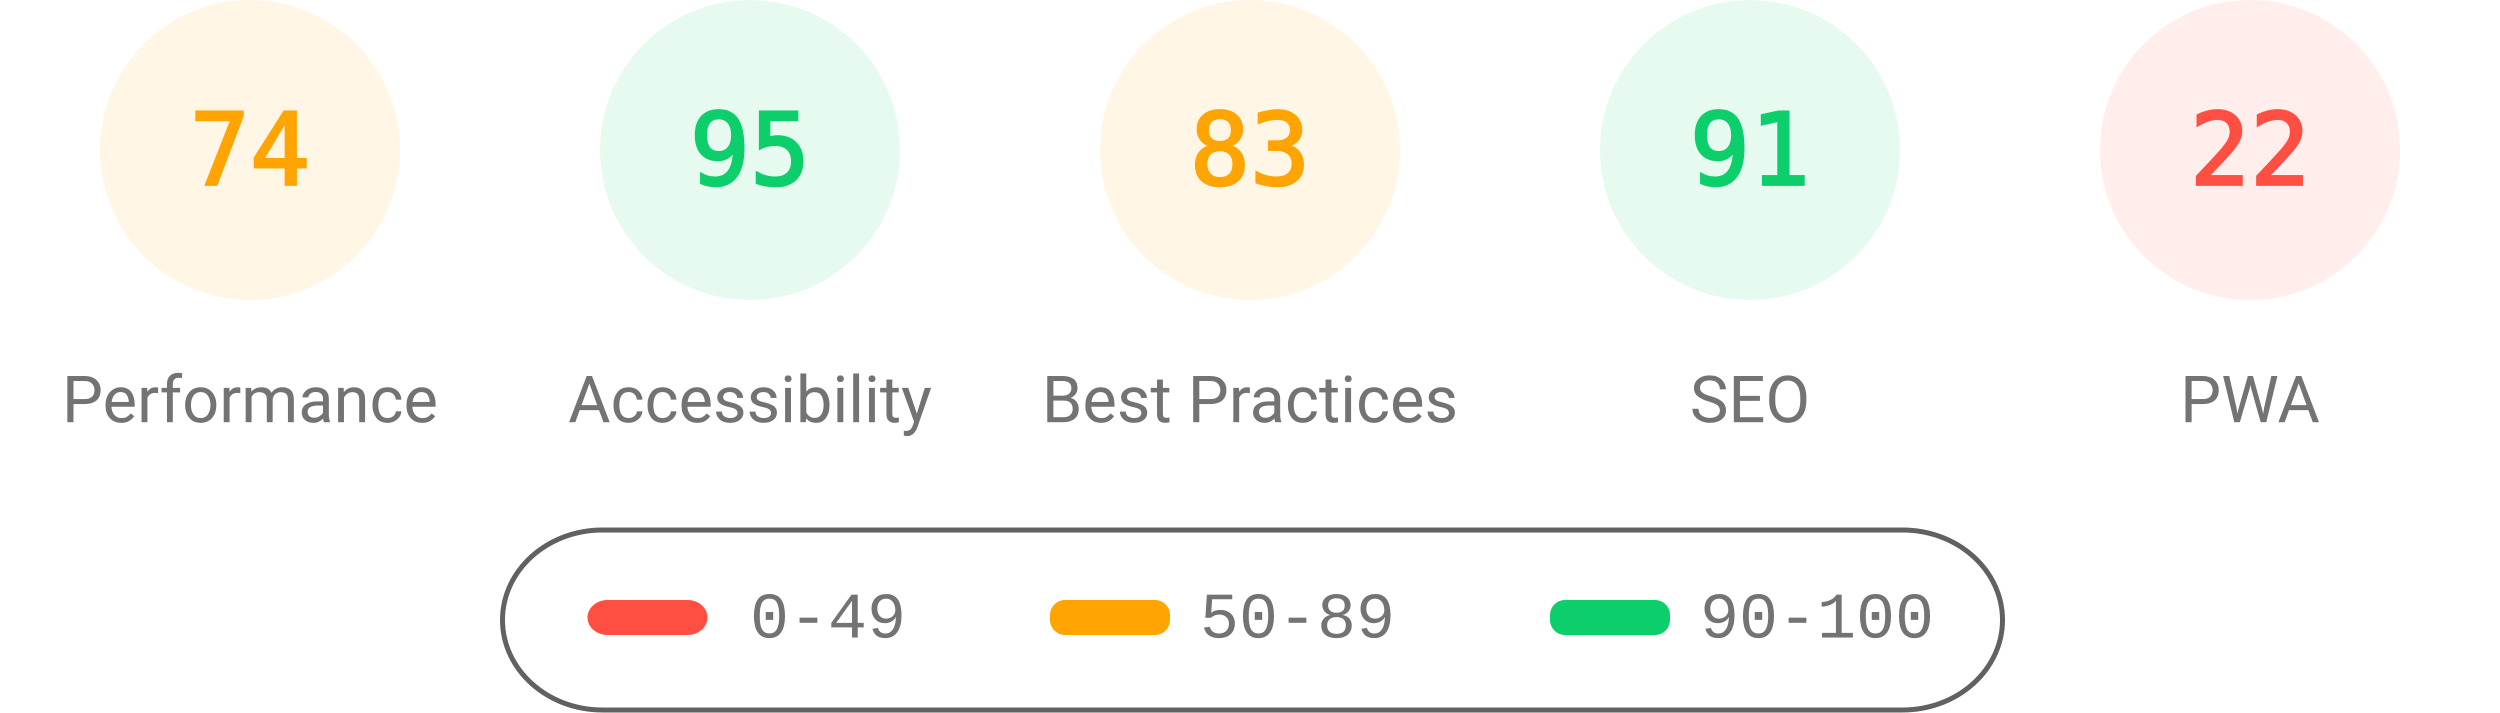
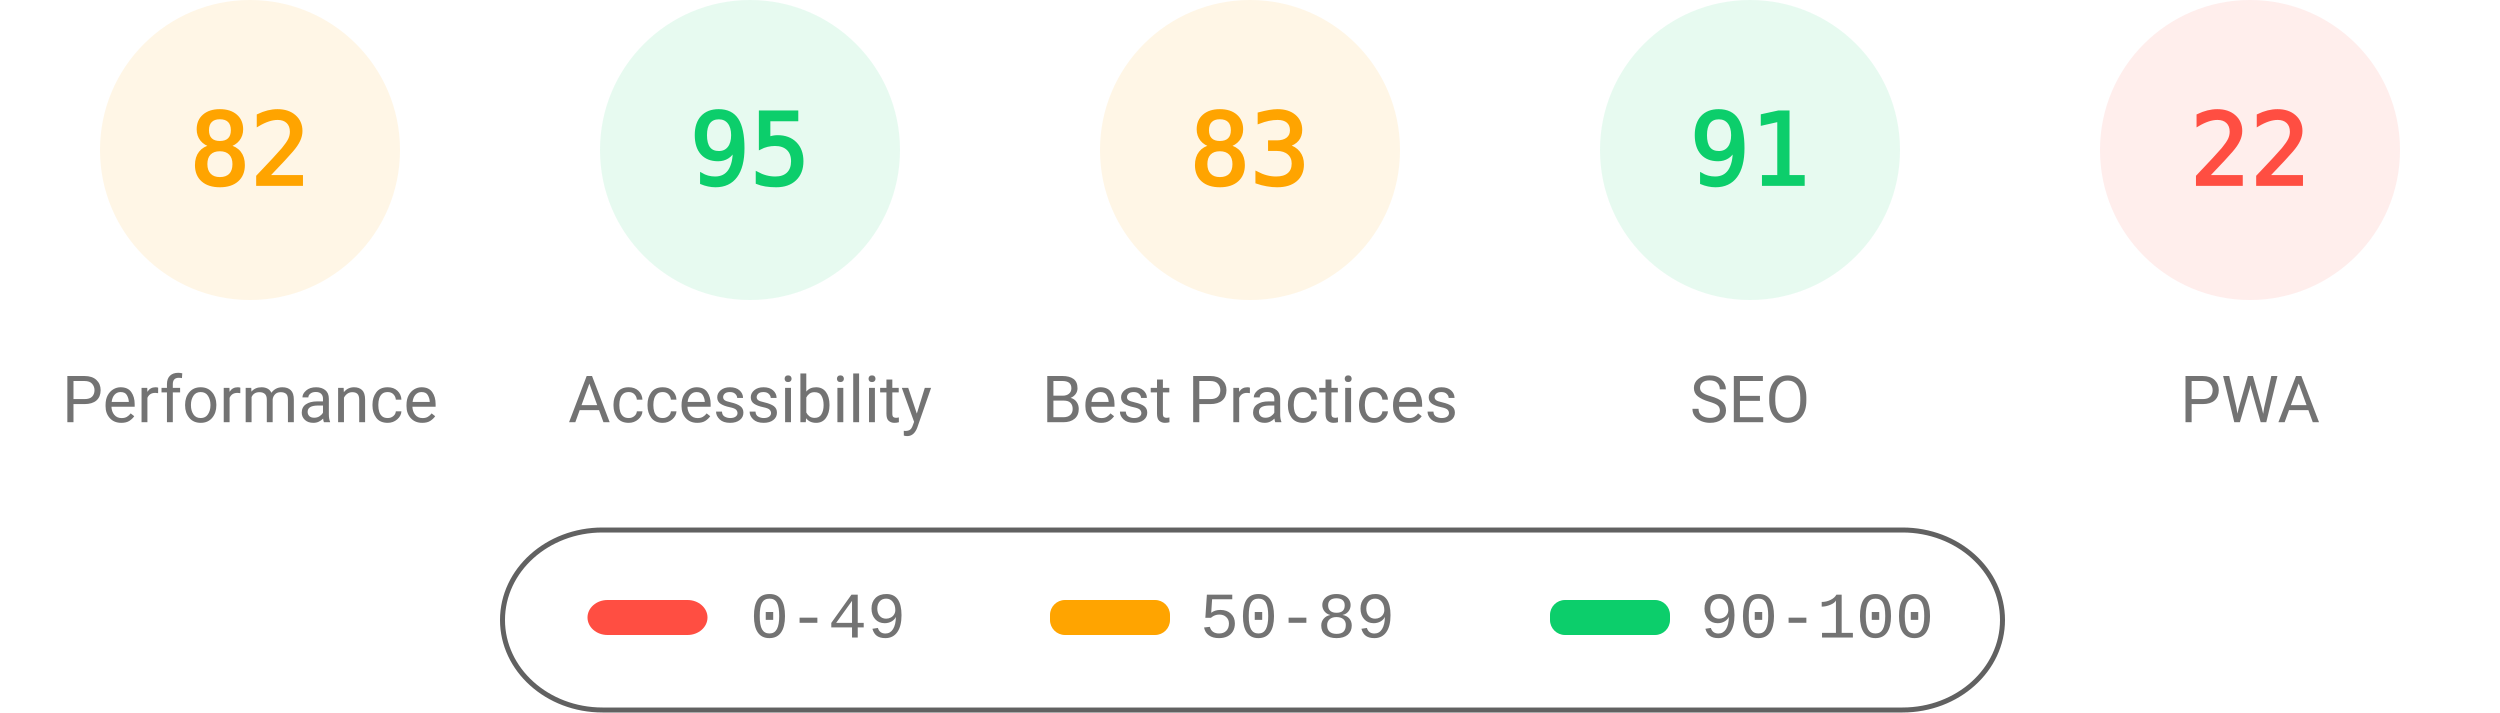
<svg xmlns="http://www.w3.org/2000/svg" fill="none" width="1000" height="285">
  <style>.gauge-base{opacity:.1}.gauge-arc{fill:none;animation-delay:250ms;stroke-linecap:round;transform:rotate(-90deg);transform-origin:100px 60px;animation:load-gauge 1s ease forwards}.guage-text{font-size:40px;font-family:monospace;text-align:center}.guage-red{color:#ff4e42;fill:#ff4e42;stroke:#ff4e42}.guage-orange{color:#ffa400;fill:#ffa400;stroke:#ffa400}.guage-green{color:#0cce6b;fill:#0cce6b;stroke:#0cce6b}.guage-undefined{color:#5c5c5c;fill:#5c5c5c;stroke:#5c5c5c}.guage-title{color:#737373;fill:#737373;stroke:none;font-size:26px;line-height:26px;font-family:Roboto,Halvetica,Arial,sans-serif}@keyframes load-gauge{from{stroke-dasharray:0 352.858}}</style>
  <svg class="guage-div guage-perf guage-orange" viewBox="0 0 200 200" width="200" height="200">
    <circle class="gauge-base" r="56" cx="100" cy="60" stroke-width="8" />
-     <circle class="gauge-arc guage-arc-1" r="56" cx="100" cy="60" stroke-width="8" style="stroke-dasharray:260.375,351.858" />
-     <text class="guage-text" x="100" y="60" alignment-baseline="central" dominant-baseline="central" text-anchor="middle">74</text>
+     <circle class="gauge-arc guage-arc-1" r="56" cx="100" cy="60" stroke-width="8" style="stroke-dasharray:288.524,351.858" />
+     <text class="guage-text" x="100" y="60" alignment-baseline="central" dominant-baseline="central" text-anchor="middle">82</text>
    <text class="guage-title" x="100" y="160" alignment-baseline="central" dominant-baseline="central" text-anchor="middle">Performance</text>
  </svg>
  <svg class="guage-div guage-acc guage-green" viewBox="0 0 200 200" width="200" height="200" x="200">
    <circle class="gauge-base" r="56" cx="100" cy="60" stroke-width="8" />
    <circle class="gauge-arc guage-arc-2" r="56" cx="100" cy="60" stroke-width="8" style="stroke-dasharray:334.265,351.858" />
    <text class="guage-text" x="100" y="60" alignment-baseline="central" dominant-baseline="central" text-anchor="middle">95</text>
    <text class="guage-title" x="100" y="160" alignment-baseline="central" dominant-baseline="central" text-anchor="middle">Accessibility</text>
  </svg>
  <svg class="guage-div guage-best guage-orange" viewBox="0 0 200 200" width="200" height="200" x="400">
    <circle class="gauge-base" r="56" cx="100" cy="60" stroke-width="8" />
    <circle class="gauge-arc guage-arc-3" r="56" cx="100" cy="60" stroke-width="8" style="stroke-dasharray:292.042,351.858" />
    <text class="guage-text" x="100" y="60" alignment-baseline="central" dominant-baseline="central" text-anchor="middle">83</text>
    <text class="guage-title" x="100" y="160" alignment-baseline="central" dominant-baseline="central" text-anchor="middle">Best Practices</text>
  </svg>
  <svg class="guage-div guage-seo guage-green" viewBox="0 0 200 200" width="200" height="200" x="600">
    <circle class="gauge-base" r="56" cx="100" cy="60" stroke-width="8" />
    <circle class="gauge-arc guage-arc-4" r="56" cx="100" cy="60" stroke-width="8" style="stroke-dasharray:320.191,351.858" />
    <text class="guage-text" x="100" y="60" alignment-baseline="central" dominant-baseline="central" text-anchor="middle">91</text>
    <text class="guage-title" x="100" y="160" alignment-baseline="central" dominant-baseline="central" text-anchor="middle">SEO</text>
  </svg>
  <svg class="guage-div guage-pwa guage-red" viewBox="0 0 200 200" width="200" height="200" x="800">
    <circle class="gauge-base" r="56" cx="100" cy="60" stroke-width="8" />
    <circle class="gauge-arc guage-arc-4" r="56" cx="100" cy="60" stroke-width="8" style="stroke-dasharray:77.409,351.858" />
    <text class="guage-text" x="100" y="60" alignment-baseline="central" dominant-baseline="central" text-anchor="middle">22</text>
    <text class="guage-title" x="100" y="160" alignment-baseline="central" dominant-baseline="central" text-anchor="middle">PWA</text>
  </svg>
  <svg width="604" height="76" x="200" y="210">
    <path fill="none" id="canvas_background" d="M-1-1h604v80H-1z" />
    <rect fill-opacity="0" stroke="#616161" stroke-width="2" rx="40" id="svg_2" height="72" width="600" y="2" x="1" fill="#000" />
    <rect stroke="#000" rx="8" id="svg_3" height="14" width="48" y="30" x="35" stroke-opacity="null" stroke-width="0" fill="#ff4e42" />
    <rect stroke="#000" rx="6" id="svg_4" height="14" width="48" y="30" x="220" stroke-opacity="null" stroke-width="0" fill="#ffa400" />
    <rect stroke="#000" rx="6" id="svg_5" height="14" width="48" y="30" x="420" stroke-opacity="null" stroke-width="0" fill="#0cce6b" />
    <text xml:space="preserve" text-anchor="start" font-family="'Courier New', Courier, monospace" font-size="26" id="svg_6" y="45" x="100" stroke-opacity="null" stroke-width="0" stroke="#000" fill="#737373">0-49</text>
    <text xml:space="preserve" text-anchor="start" font-family="'Courier New', Courier, monospace" font-size="26" id="svg_7" y="45" x="280" stroke-opacity="null" stroke-width="0" stroke="#000" fill="#737373">50-89</text>
    <text xml:space="preserve" text-anchor="start" font-family="'Courier New', Courier, monospace" font-size="26" id="svg_8" y="45" x="480" stroke-opacity="null" stroke-width="0" stroke="#000" fill="#737373">90-100</text>
  </svg>
</svg>
